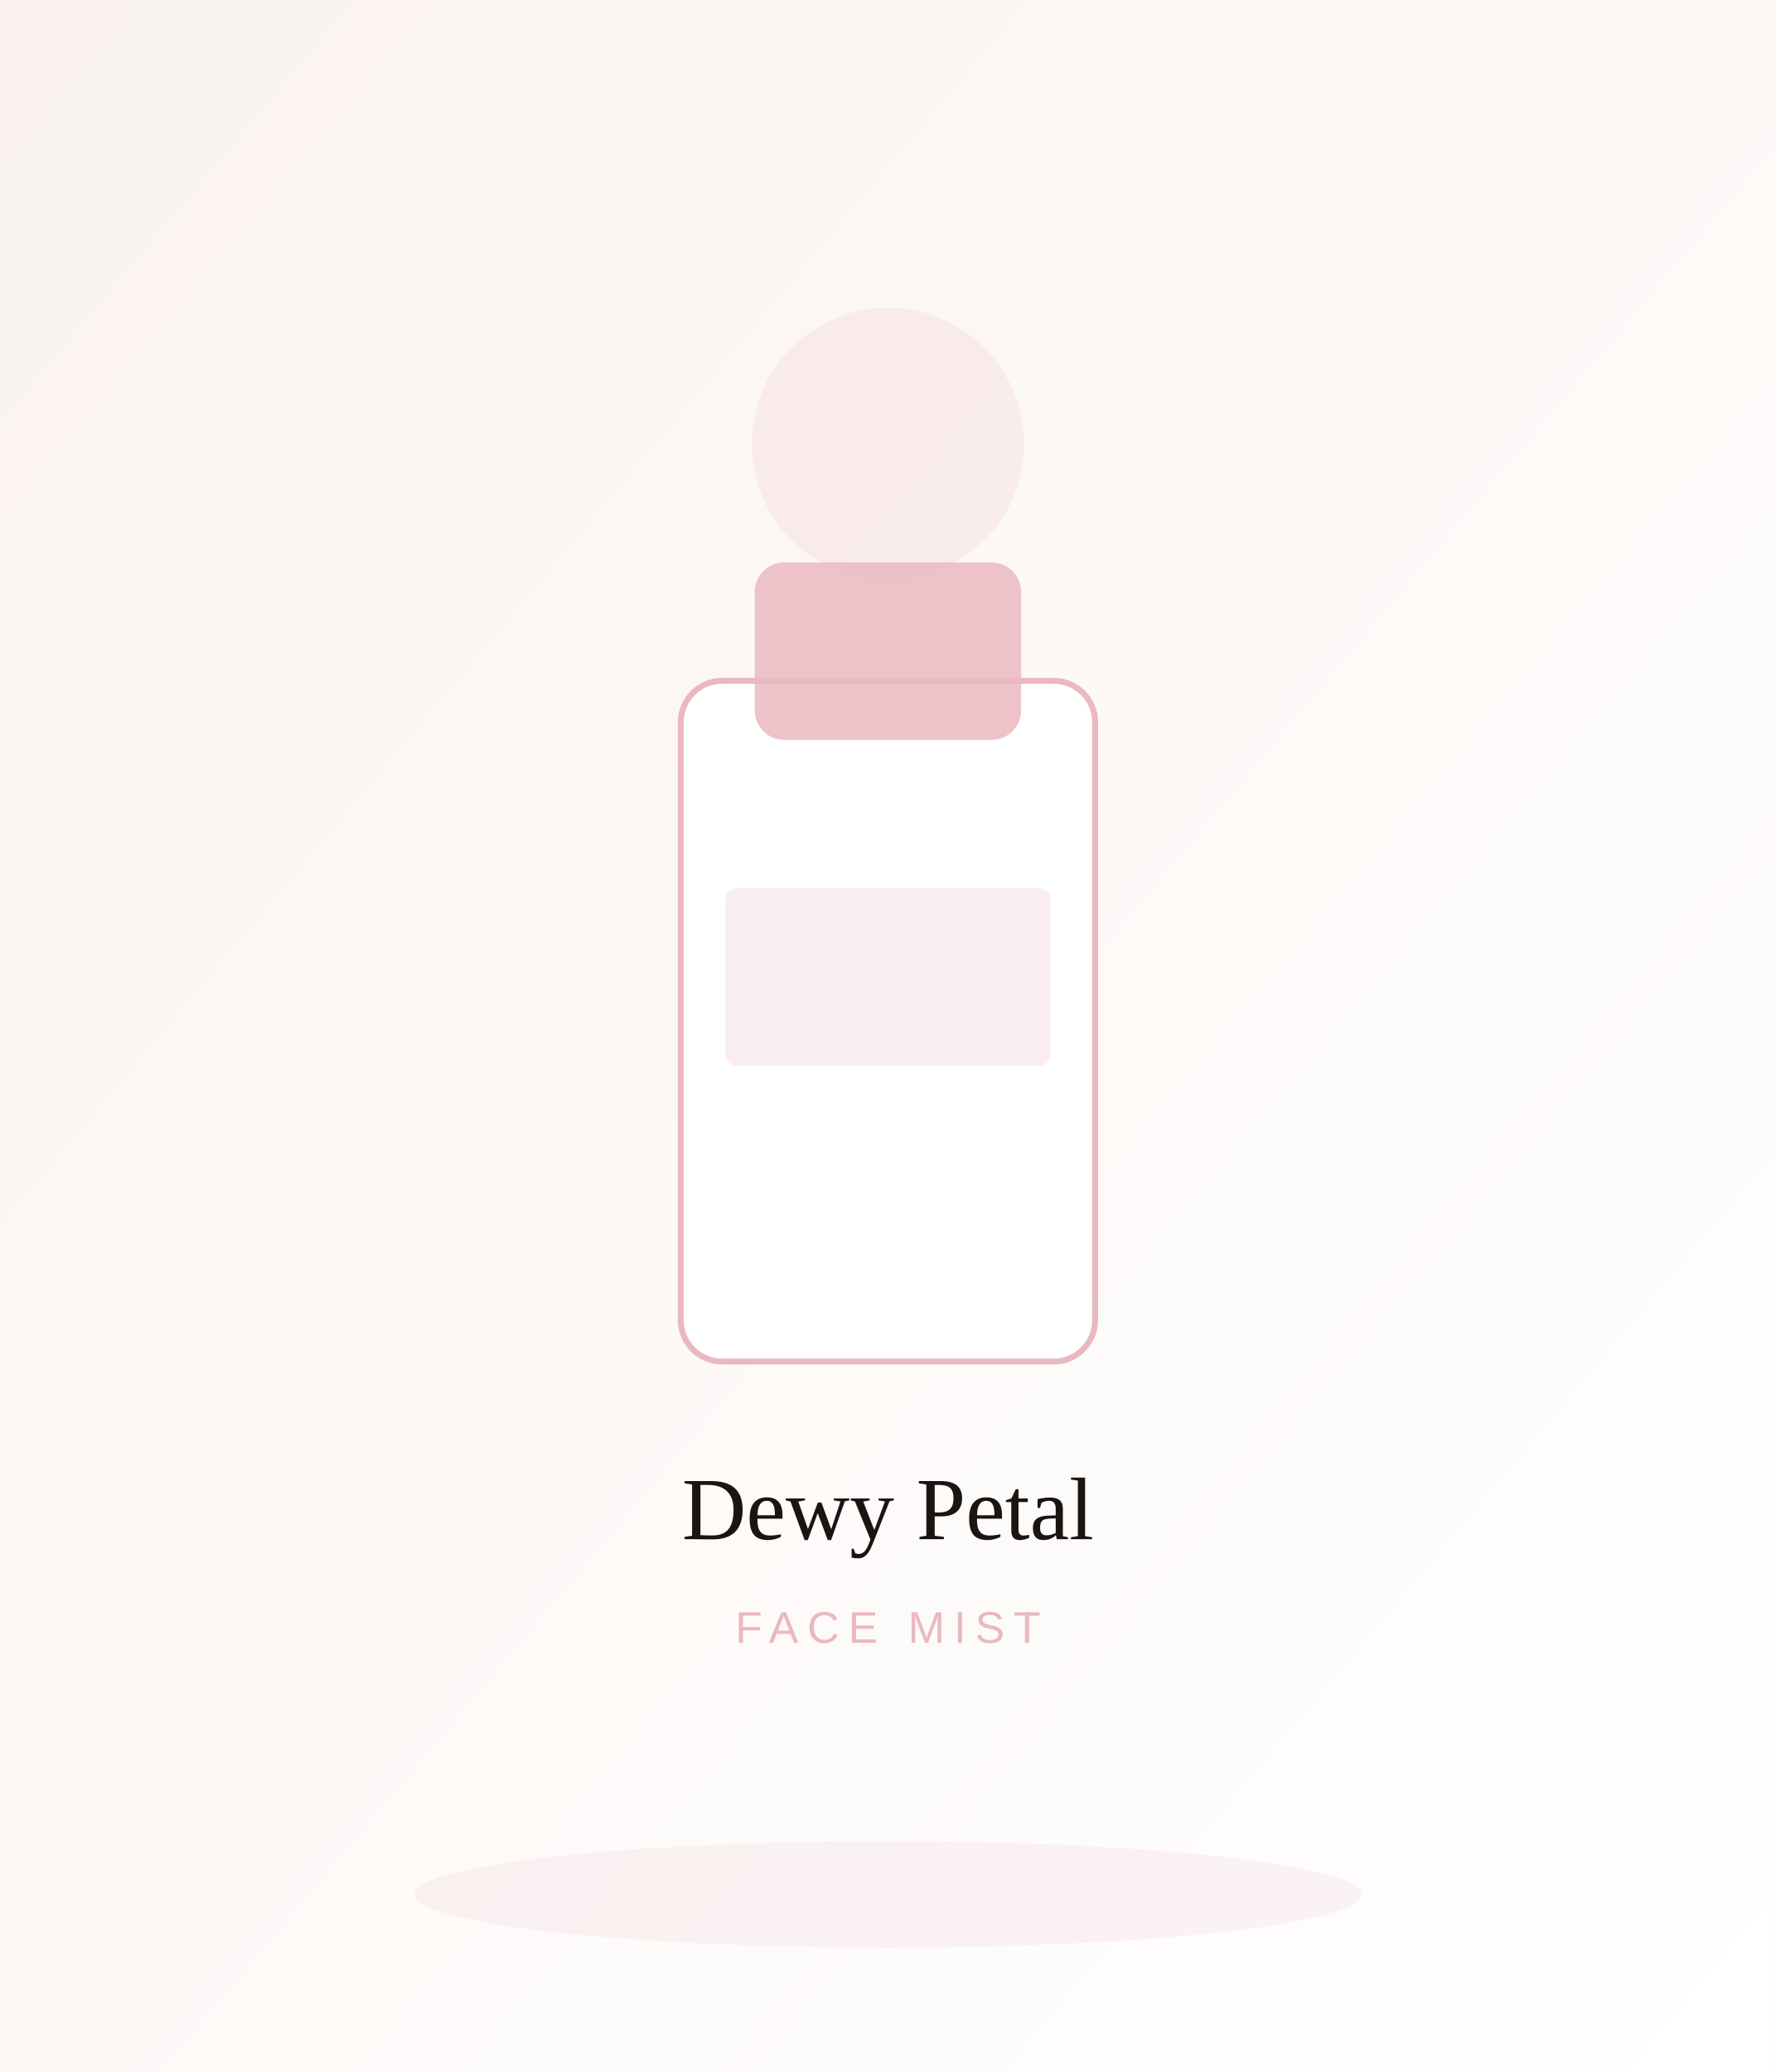
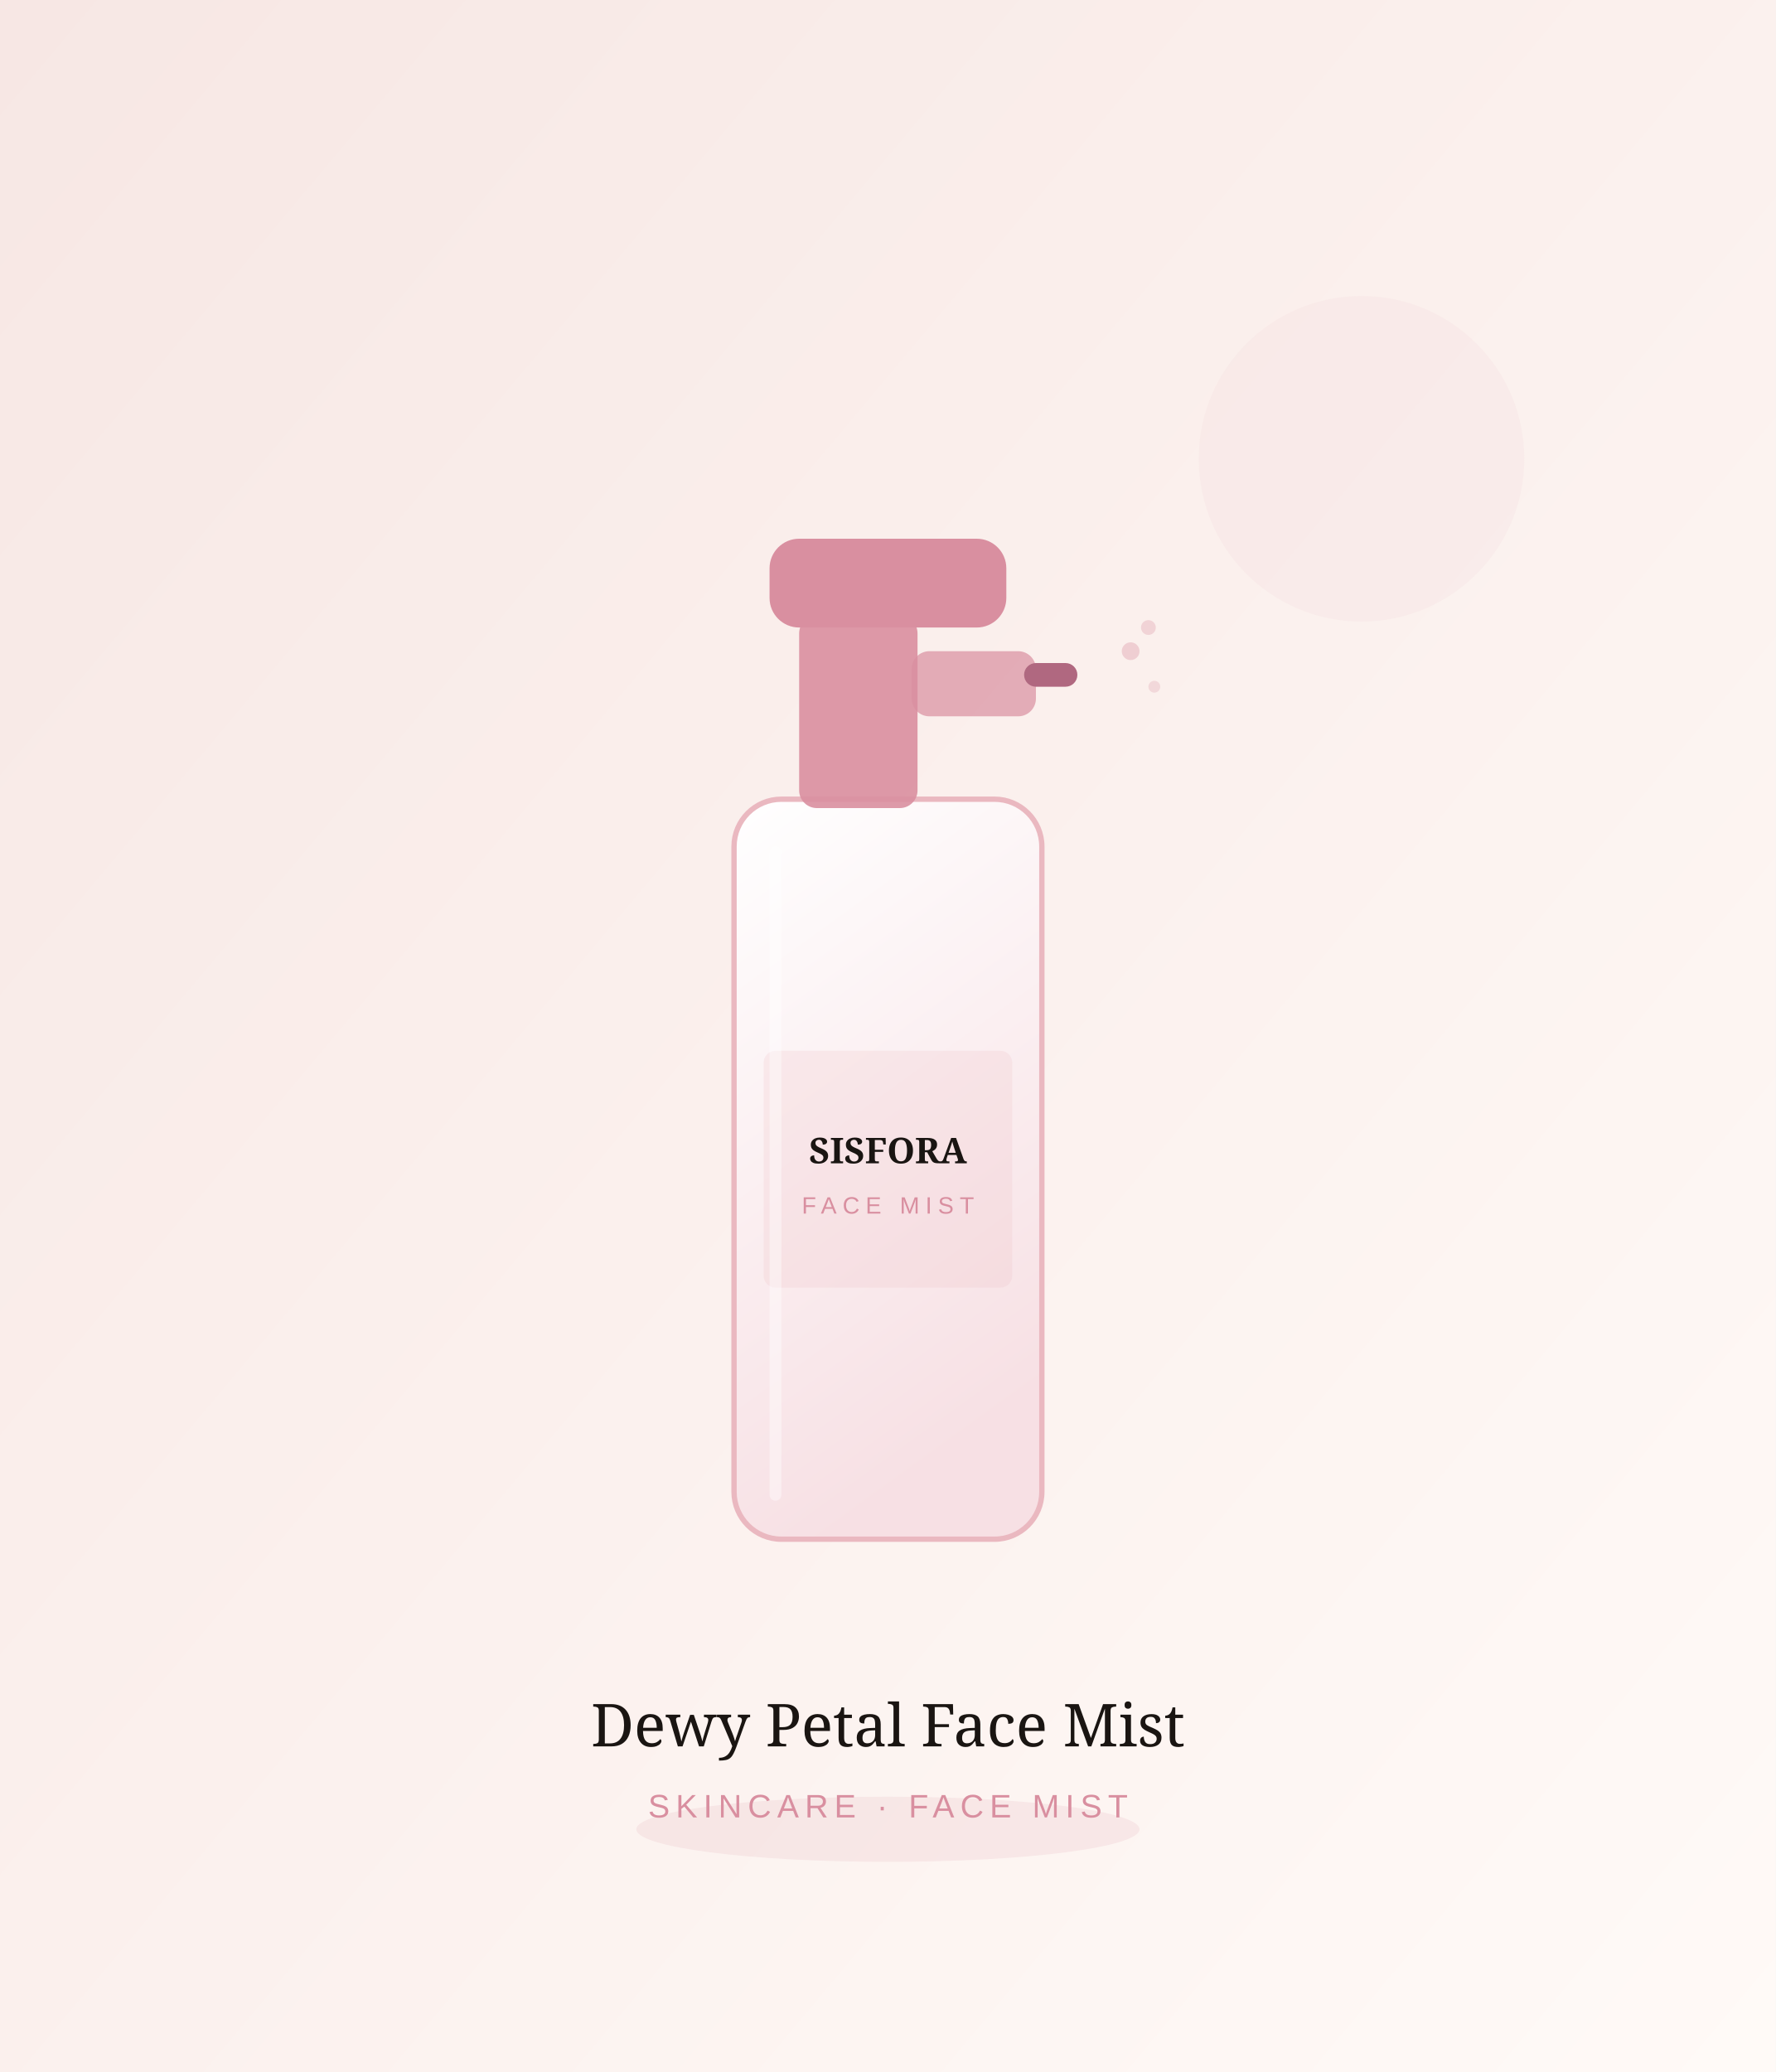
<svg xmlns="http://www.w3.org/2000/svg" width="600" height="700" viewBox="0 0 600 700">
  <defs>
-     <linearGradient id="g" x1="0" y1="0" x2="1" y2="1">
-       <stop offset="0%" stop-color="#faf3ef" />
-       <stop offset="100%" stop-color="#ffffff" />
+     <linearGradient id="bg12" x1="0" y1="0" x2="1" y2="1">
+       <stop offset="0%" stop-color="#f7e7e4" />
+       <stop offset="100%" stop-color="#fffaf7" />
+     </linearGradient>
+     <linearGradient id="spr12" x1="0" y1="0" x2="0.3" y2="1">
+       <stop offset="0%" stop-color="#ffffff" />
+       <stop offset="100%" stop-color="#f7e0e4" />
    </linearGradient>
  </defs>
-   <rect width="600" height="700" fill="url(#g)" />
-   <ellipse cx="300" cy="640" rx="160" ry="18" fill="#eab8c0" opacity="0.15" />
-   <rect x="230" y="230" width="140" height="230" rx="14" fill="#ffffff" stroke="#eab8c0" stroke-width="2" />
-   <rect x="255" y="190" width="90" height="60" rx="10" fill="#eab8c0" opacity="0.85" />
-   <rect x="245" y="300" width="110" height="60" rx="4" fill="#eab8c0" opacity="0.25" />
-   <circle cx="300" cy="150" r="46" fill="#eab8c0" opacity="0.18" />
-   <text x="300" y="520" font-family="Georgia, 'Times New Roman', serif" font-size="30" fill="#1a1512" text-anchor="middle">Dewy Petal</text>
-   <text x="300" y="555" font-family="Arial, sans-serif" font-size="15" letter-spacing="3" fill="#eab8c0" text-anchor="middle">FACE MIST</text>
+   <rect width="600" height="700" fill="url(#bg12)" />
+   <ellipse cx="300" cy="618" rx="85" ry="11" fill="#d98fa0" opacity="0.14" />
+   <rect x="248" y="270" width="104" height="250" rx="16" fill="url(#spr12)" stroke="#eab8c0" stroke-width="1.8" />
+   <rect x="258" y="355" width="84" height="80" rx="4" fill="#eab8c0" opacity="0.2" />
+   <text x="300" y="393" font-family="Georgia,serif" font-size="12" fill="#1a1512" text-anchor="middle" font-weight="bold">SISFORA</text>
+   <text x="300" y="410" font-family="Arial,sans-serif" font-size="8" letter-spacing="2" fill="#d98fa0" text-anchor="middle">FACE MIST</text>
+   <rect x="270" y="208" width="40" height="65" rx="6" fill="#d98fa0" opacity="0.9" />
+   <rect x="308" y="220" width="42" height="22" rx="6" fill="#d98fa0" opacity="0.7" />
+   <rect x="346" y="224" width="18" height="8" rx="4" fill="#b06880" />
+   <rect x="260" y="182" width="80" height="30" rx="10" fill="#d98fa0" />
+   <circle cx="382" cy="220" r="3" fill="#d98fa0" opacity="0.35" />
+   <circle cx="390" cy="232" r="2" fill="#d98fa0" opacity="0.25" />
+   <circle cx="388" cy="212" r="2.5" fill="#d98fa0" opacity="0.3" />
+   <line x1="262" y1="288" x2="262" y2="505" stroke="white" stroke-width="4" stroke-linecap="round" opacity="0.4" />
+   <circle cx="460" cy="155" r="55" fill="#eab8c0" opacity="0.1" />
+   <text x="300" y="590" font-family="Georgia,serif" font-size="20" fill="#1a1512" text-anchor="middle">Dewy Petal Face Mist</text>
+   <text x="300" y="614" font-family="Arial,sans-serif" font-size="11" letter-spacing="2" fill="#d98fa0" text-anchor="middle">SKINCARE · FACE MIST</text>
</svg>
